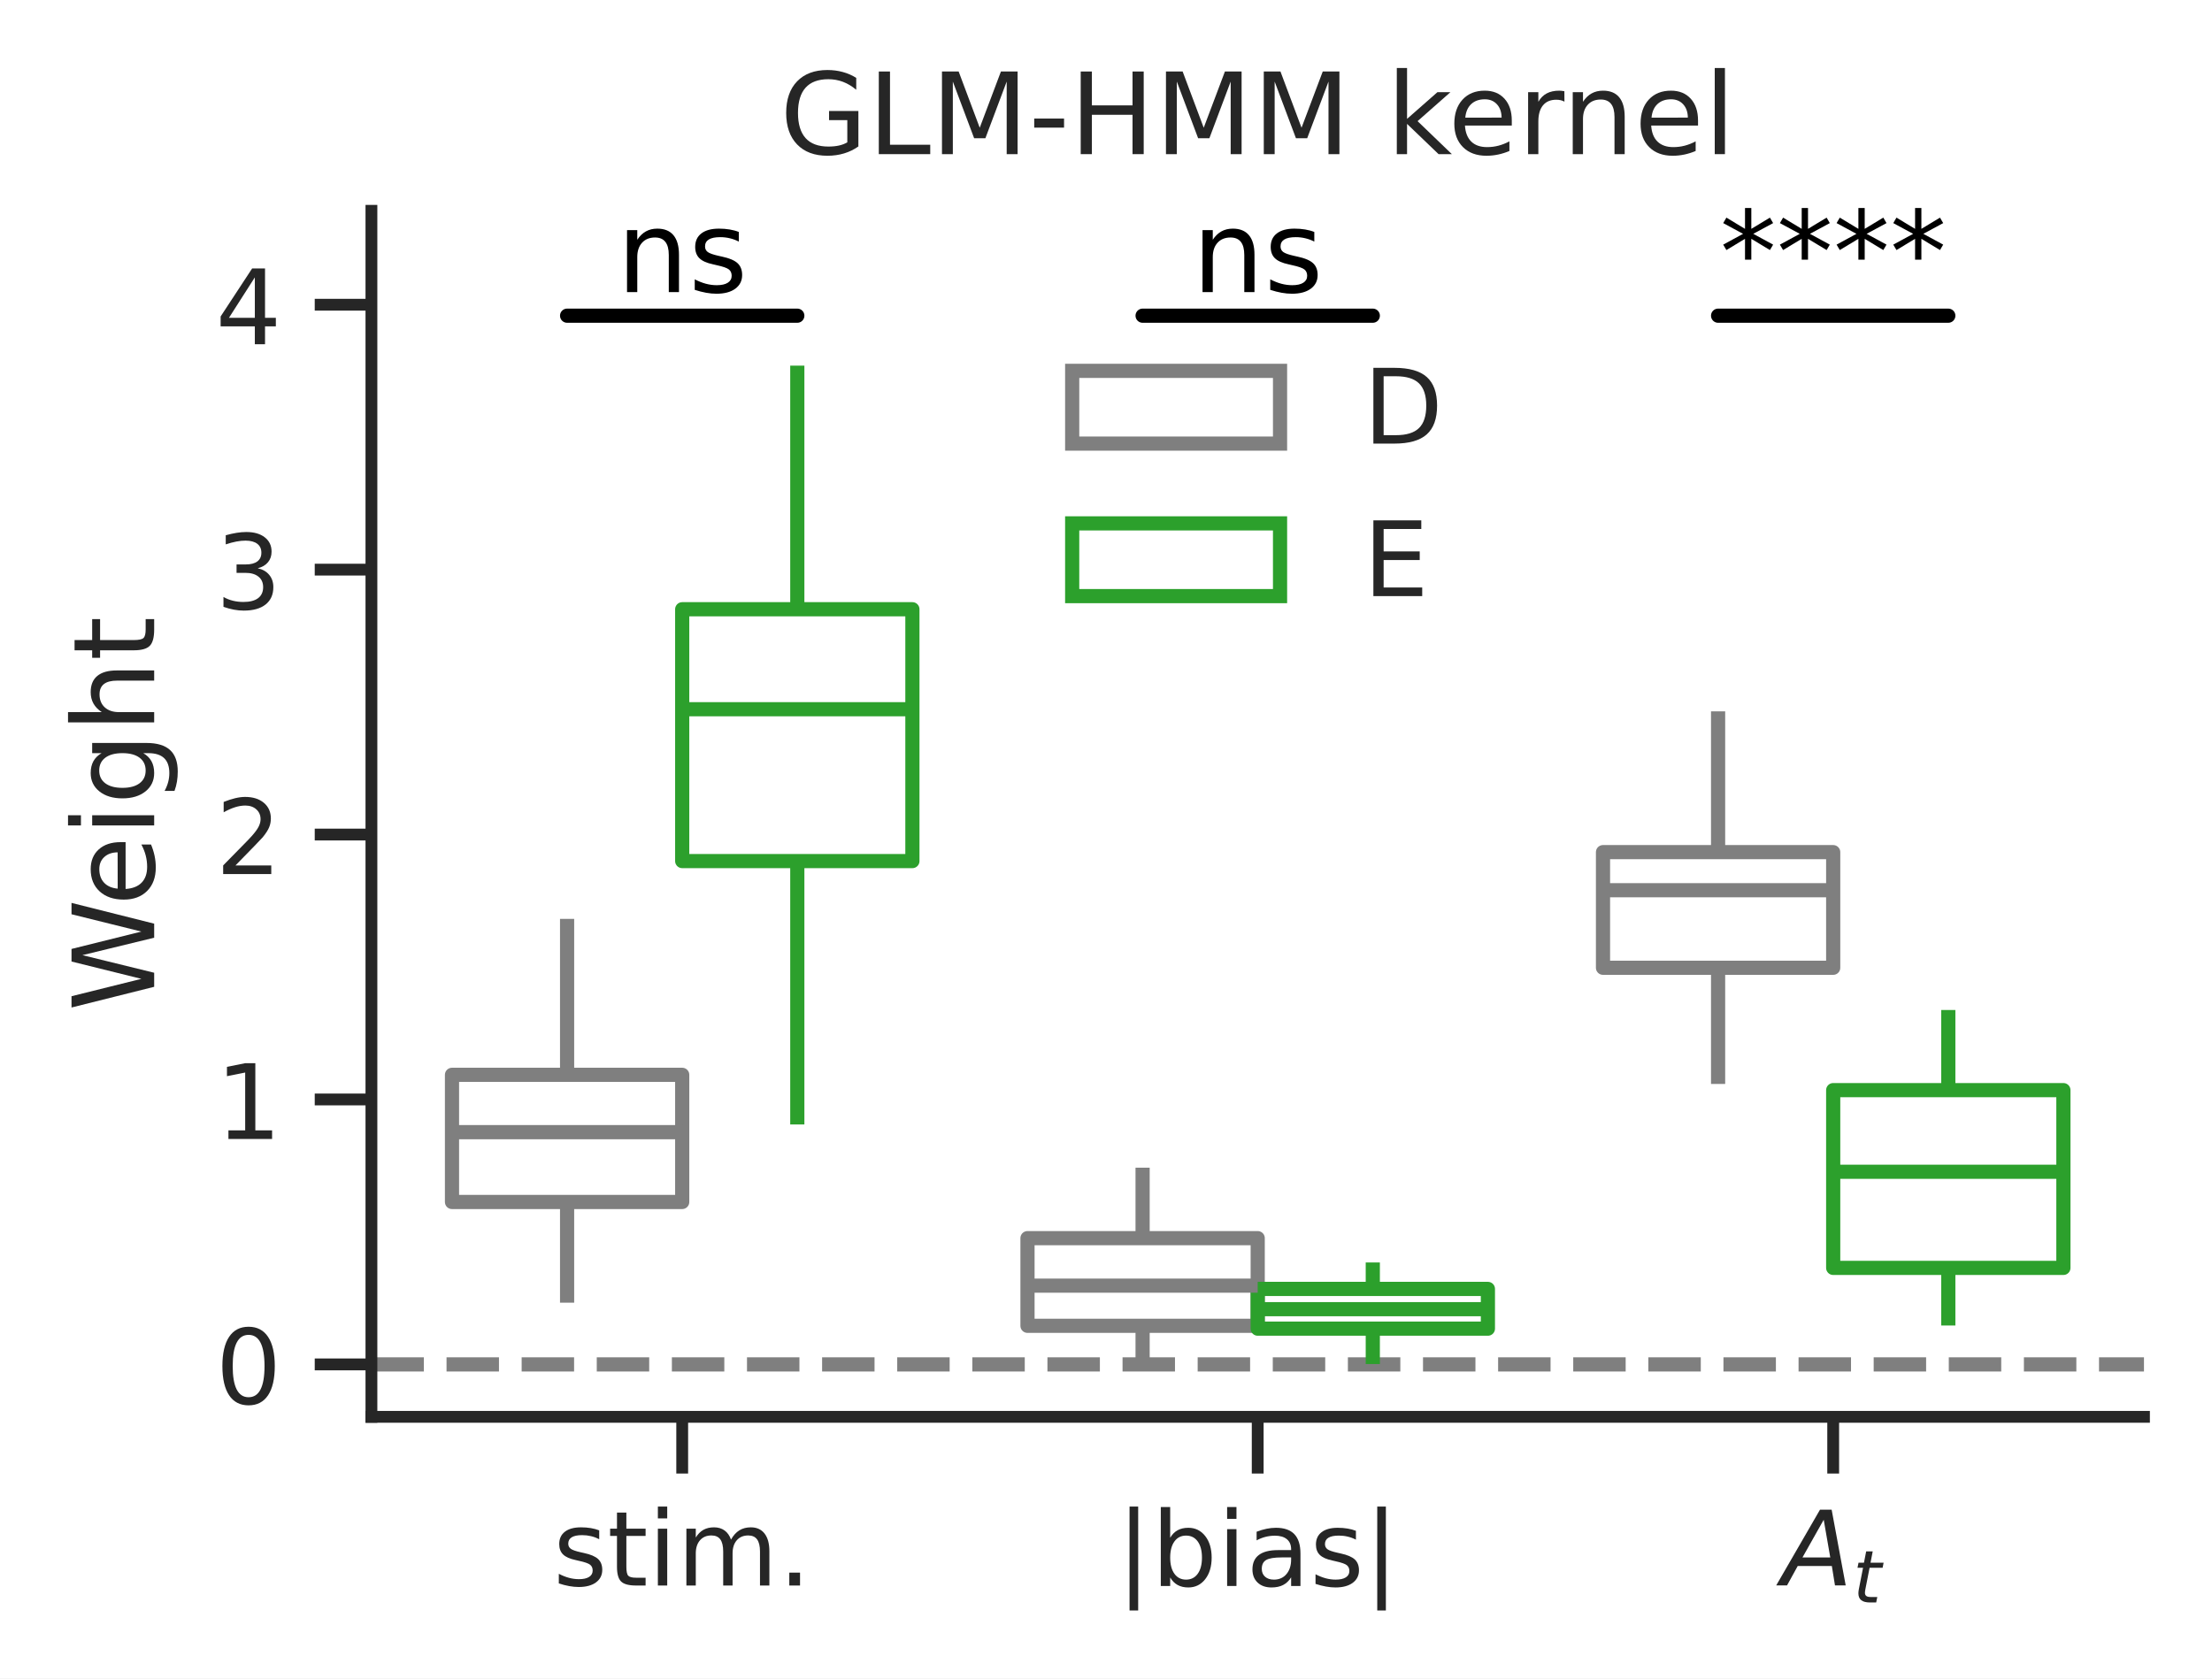
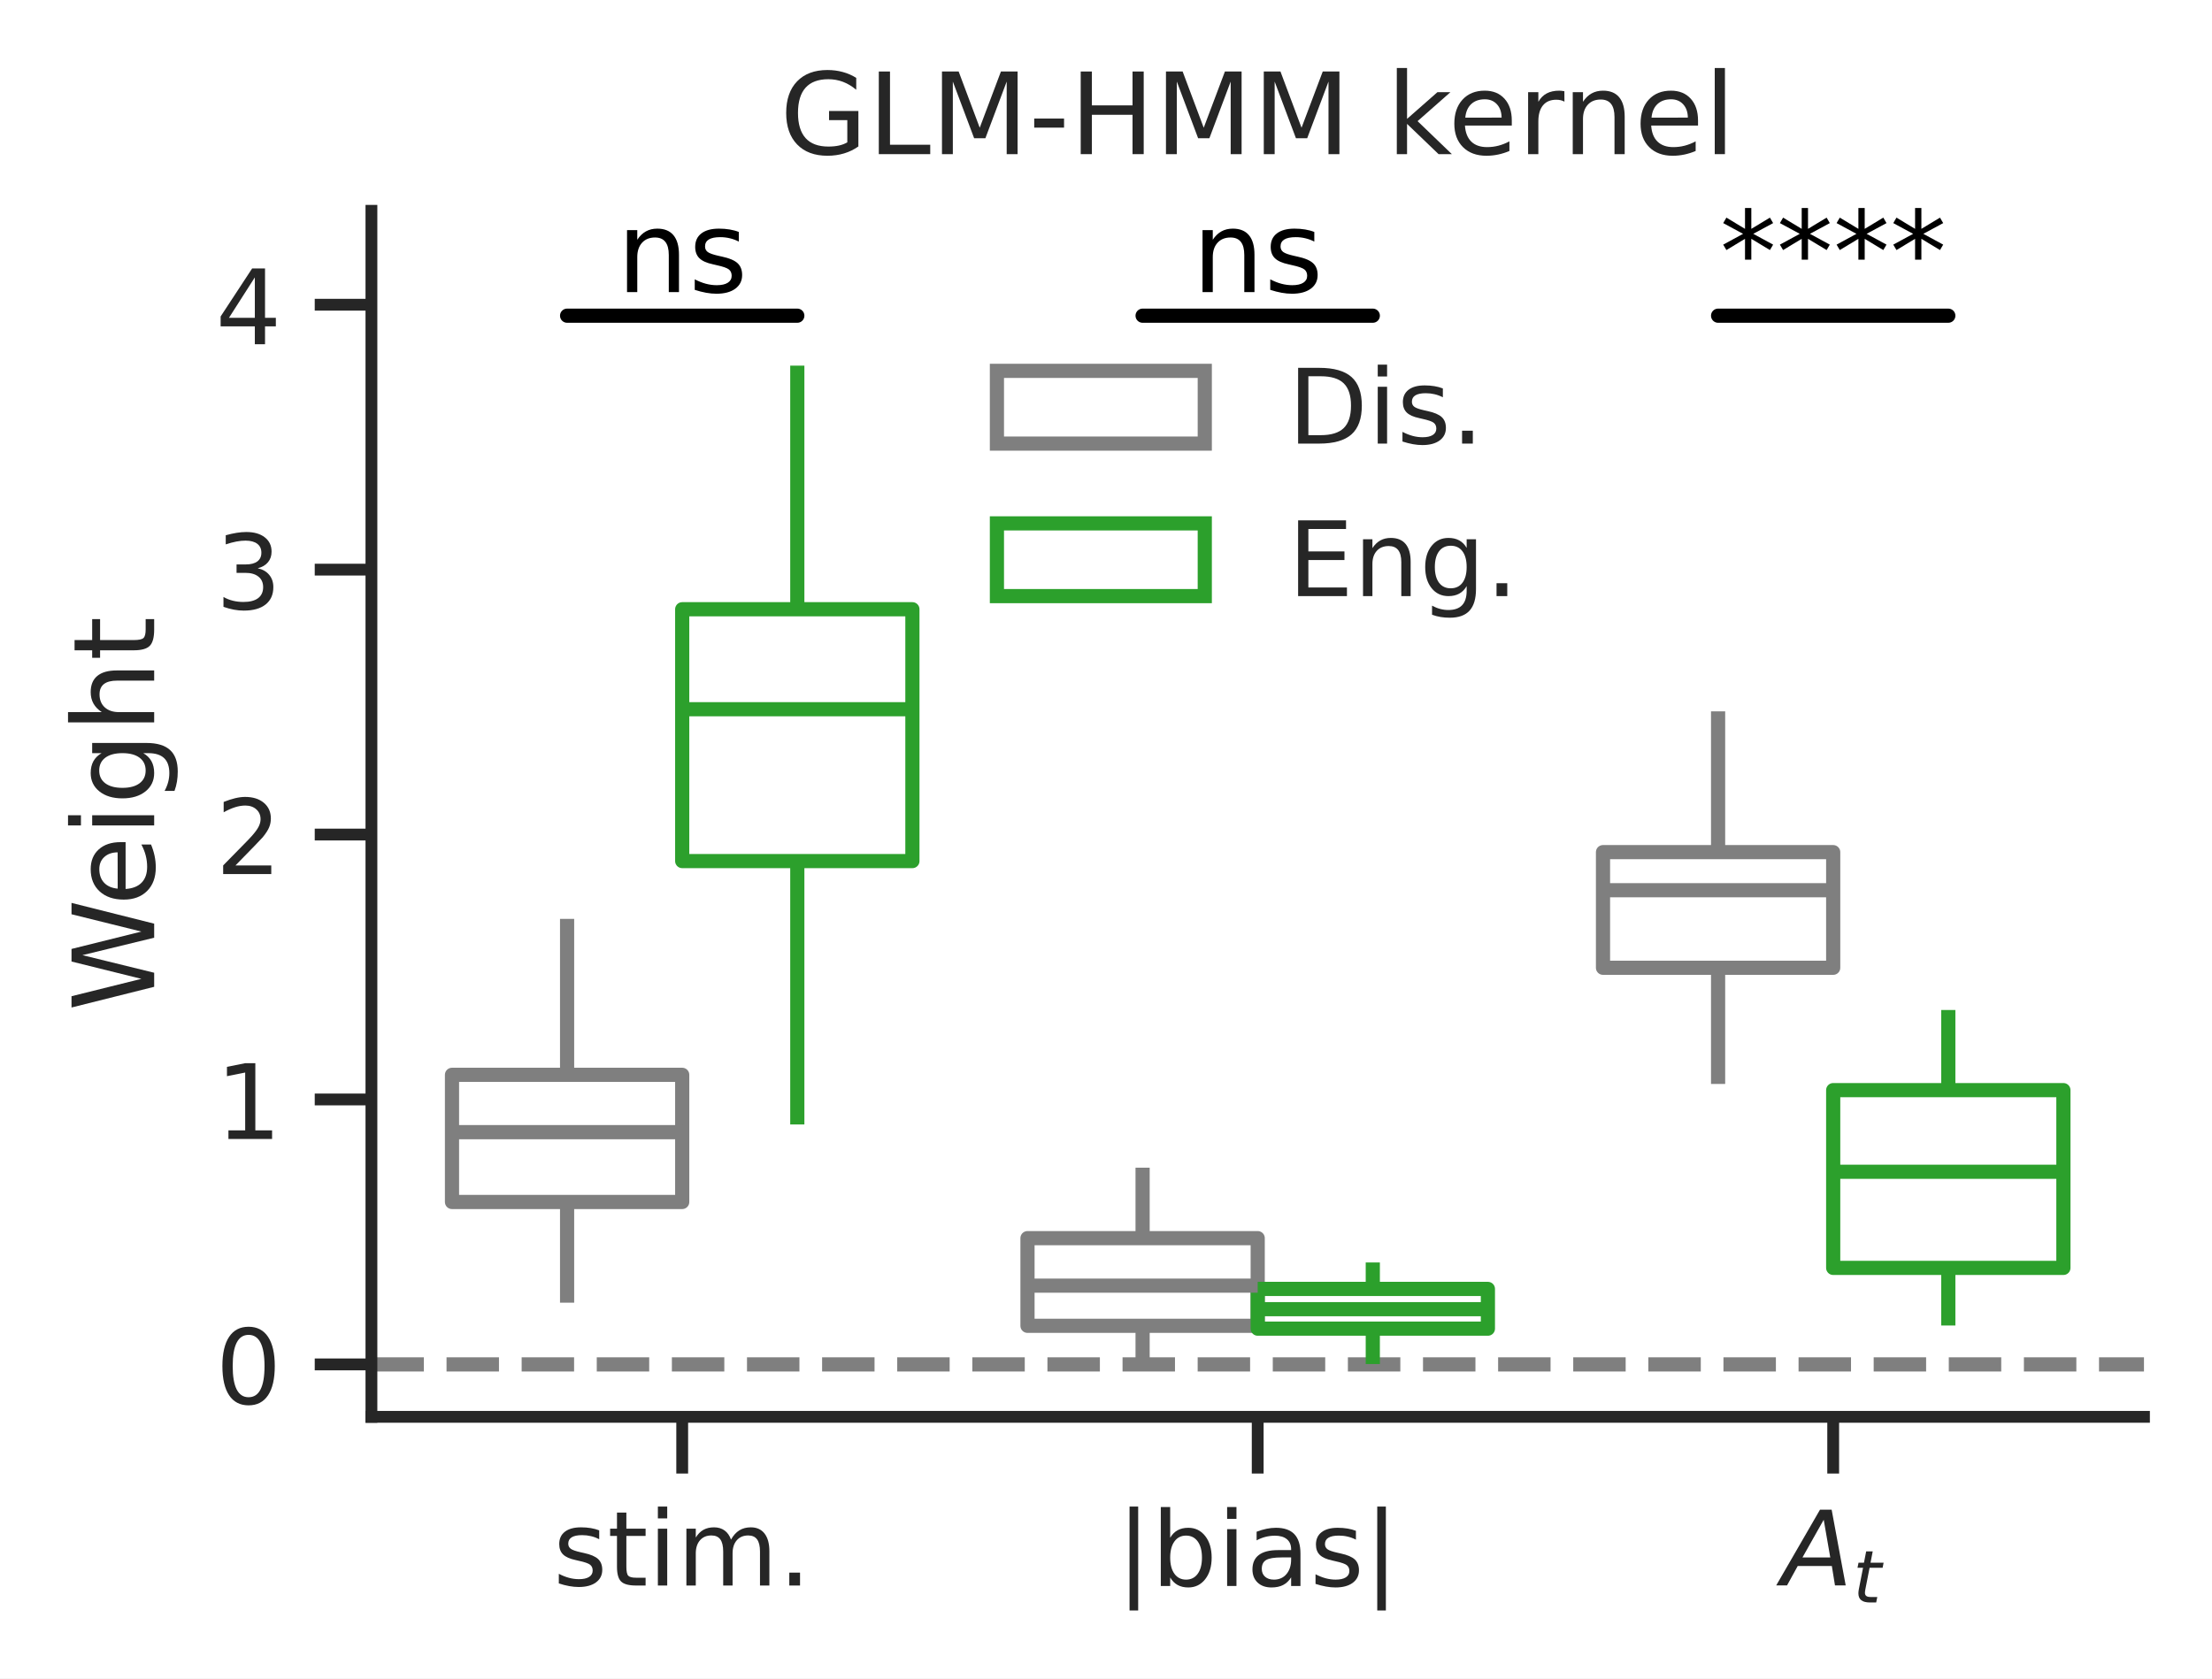
<svg xmlns="http://www.w3.org/2000/svg" xmlns:xlink="http://www.w3.org/1999/xlink" width="234.12pt" height="177.69pt" viewBox="0 0 234.12 177.69" version="1.1">
  <defs>
    <style type="text/css">*{stroke-linejoin: round; stroke-linecap: butt}</style>
  </defs>
  <g id="figure_1">
    <g id="patch_1">
      <path d="M 0 177.69  L 234.12 177.69  L 234.12 0  L 0 0  z " style="fill: #ffffff" />
    </g>
    <g id="axes_1">
      <g id="patch_2">
        <path d="M 39.312 149.99  L 226.92 149.99  L 226.92 22.318  L 39.312 22.318  z " style="fill: #ffffff" />
      </g>
      <g id="matplotlib.axis_1">
        <g id="xtick_1">
          <g id="line2d_1">
            <defs>
-               <path id="mebdfaa22c0" d="M 0 0  L 0 6  " style="stroke: #262626; stroke-width: 1.25" />
-             </defs>
-             <g>
-               <use xlink:href="#mebdfaa22c0" x="72.205" y="149.99" style="fill: #262626; stroke: #262626; stroke-width: 1.25" />
+               <path id="m00ff8c9d92" d="M 0 0  L 0 6  " style="stroke: #262626; stroke-width: 1.25" />
+             </defs>
+             <g>
+               <use xlink:href="#m00ff8c9d92" x="72.205" y="149.99" style="fill: #262626; stroke: #262626; stroke-width: 1.25" />
            </g>
          </g>
          <g id="text_1">
            <g style="fill: #262626" transform="translate(58.55003 167.8478) scale(0.11 -0.11)">
              <defs>
                <path id="DejaVuSans-73" d="M 2834 3397  L 2834 2853  Q 2591 2978 2328 3040  Q 2066 3103 1784 3103  Q 1356 3103 1142 2972  Q 928 2841 928 2578  Q 928 2378 1081 2264  Q 1234 2150 1697 2047  L 1894 2003  Q 2506 1872 2764 1633  Q 3022 1394 3022 966  Q 3022 478 2636 193  Q 2250 -91 1575 -91  Q 1294 -91 989 -36  Q 684 19 347 128  L 347 722  Q 666 556 975 473  Q 1284 391 1588 391  Q 1994 391 2212 530  Q 2431 669 2431 922  Q 2431 1156 2273 1281  Q 2116 1406 1581 1522  L 1381 1569  Q 847 1681 609 1914  Q 372 2147 372 2553  Q 372 3047 722 3315  Q 1072 3584 1716 3584  Q 2034 3584 2315 3537  Q 2597 3491 2834 3397  z " transform="scale(0.015625)" />
                <path id="DejaVuSans-74" d="M 1172 4494  L 1172 3500  L 2356 3500  L 2356 3053  L 1172 3053  L 1172 1153  Q 1172 725 1289 603  Q 1406 481 1766 481  L 2356 481  L 2356 0  L 1766 0  Q 1100 0 847 248  Q 594 497 594 1153  L 594 3053  L 172 3053  L 172 3500  L 594 3500  L 594 4494  L 1172 4494  z " transform="scale(0.015625)" />
                <path id="DejaVuSans-69" d="M 603 3500  L 1178 3500  L 1178 0  L 603 0  L 603 3500  z M 603 4863  L 1178 4863  L 1178 4134  L 603 4134  L 603 4863  z " transform="scale(0.015625)" />
                <path id="DejaVuSans-6d" d="M 3328 2828  Q 3544 3216 3844 3400  Q 4144 3584 4550 3584  Q 5097 3584 5394 3201  Q 5691 2819 5691 2113  L 5691 0  L 5113 0  L 5113 2094  Q 5113 2597 4934 2840  Q 4756 3084 4391 3084  Q 3944 3084 3684 2787  Q 3425 2491 3425 1978  L 3425 0  L 2847 0  L 2847 2094  Q 2847 2600 2669 2842  Q 2491 3084 2119 3084  Q 1678 3084 1418 2786  Q 1159 2488 1159 1978  L 1159 0  L 581 0  L 581 3500  L 1159 3500  L 1159 2956  Q 1356 3278 1631 3431  Q 1906 3584 2284 3584  Q 2666 3584 2933 3390  Q 3200 3197 3328 2828  z " transform="scale(0.015625)" />
                <path id="DejaVuSans-2e" d="M 684 794  L 1344 794  L 1344 0  L 684 0  L 684 794  z " transform="scale(0.015625)" />
              </defs>
              <use xlink:href="#DejaVuSans-73" />
              <use xlink:href="#DejaVuSans-74" transform="translate(52.09961 0)" />
              <use xlink:href="#DejaVuSans-69" transform="translate(91.30859 0)" />
              <use xlink:href="#DejaVuSans-6d" transform="translate(119.0918 0)" />
              <use xlink:href="#DejaVuSans-2e" transform="translate(216.5039 0)" />
            </g>
          </g>
        </g>
        <g id="xtick_2">
          <g id="line2d_2">
            <g>
-               <use xlink:href="#mebdfaa22c0" x="133.116" y="149.99" style="fill: #262626; stroke: #262626; stroke-width: 1.25" />
+               <use xlink:href="#m00ff8c9d92" x="133.116" y="149.99" style="fill: #262626; stroke: #262626; stroke-width: 1.25" />
            </g>
          </g>
          <g id="text_2">
            <g style="fill: #262626" transform="translate(118.1552 167.8959) scale(0.11 -0.11)">
              <defs>
                <path id="DejaVuSans-7c" d="M 1344 4891  L 1344 -1509  L 813 -1509  L 813 4891  L 1344 4891  z " transform="scale(0.015625)" />
                <path id="DejaVuSans-62" d="M 3116 1747  Q 3116 2381 2855 2742  Q 2594 3103 2138 3103  Q 1681 3103 1420 2742  Q 1159 2381 1159 1747  Q 1159 1113 1420 752  Q 1681 391 2138 391  Q 2594 391 2855 752  Q 3116 1113 3116 1747  z M 1159 2969  Q 1341 3281 1617 3432  Q 1894 3584 2278 3584  Q 2916 3584 3314 3078  Q 3713 2572 3713 1747  Q 3713 922 3314 415  Q 2916 -91 2278 -91  Q 1894 -91 1617 61  Q 1341 213 1159 525  L 1159 0  L 581 0  L 581 4863  L 1159 4863  L 1159 2969  z " transform="scale(0.015625)" />
                <path id="DejaVuSans-61" d="M 2194 1759  Q 1497 1759 1228 1600  Q 959 1441 959 1056  Q 959 750 1161 570  Q 1363 391 1709 391  Q 2188 391 2477 730  Q 2766 1069 2766 1631  L 2766 1759  L 2194 1759  z M 3341 1997  L 3341 0  L 2766 0  L 2766 531  Q 2569 213 2275 61  Q 1981 -91 1556 -91  Q 1019 -91 701 211  Q 384 513 384 1019  Q 384 1609 779 1909  Q 1175 2209 1959 2209  L 2766 2209  L 2766 2266  Q 2766 2663 2505 2880  Q 2244 3097 1772 3097  Q 1472 3097 1187 3025  Q 903 2953 641 2809  L 641 3341  Q 956 3463 1253 3523  Q 1550 3584 1831 3584  Q 2591 3584 2966 3190  Q 3341 2797 3341 1997  z " transform="scale(0.015625)" />
              </defs>
              <use xlink:href="#DejaVuSans-7c" />
              <use xlink:href="#DejaVuSans-62" transform="translate(33.69141 0)" />
              <use xlink:href="#DejaVuSans-69" transform="translate(97.16797 0)" />
              <use xlink:href="#DejaVuSans-61" transform="translate(124.9512 0)" />
              <use xlink:href="#DejaVuSans-73" transform="translate(186.2305 0)" />
              <use xlink:href="#DejaVuSans-7c" transform="translate(238.3301 0)" />
            </g>
          </g>
        </g>
        <g id="xtick_3">
          <g id="line2d_3">
            <g>
-               <use xlink:href="#mebdfaa22c0" x="194.027" y="149.99" style="fill: #262626; stroke: #262626; stroke-width: 1.25" />
+               <use xlink:href="#m00ff8c9d92" x="194.027" y="149.99" style="fill: #262626; stroke: #262626; stroke-width: 1.25" />
            </g>
          </g>
          <g id="text_3">
            <g style="fill: #262626" transform="translate(188.5824 167.8478) scale(0.11 -0.11)">
              <defs>
                <path id="DejaVuSans-Oblique-41" d="M 2356 4666  L 3072 4666  L 3938 0  L 3278 0  L 3084 1197  L 984 1197  L 325 0  L -341 0  L 2356 4666  z M 2584 4044  L 1275 1722  L 2988 1722  L 2584 4044  z " transform="scale(0.015625)" />
                <path id="DejaVuSans-Oblique-74" d="M 2706 3500  L 2619 3053  L 1472 3053  L 1100 1153  Q 1081 1047 1072 975  Q 1063 903 1063 863  Q 1063 663 1183 572  Q 1303 481 1569 481  L 2150 481  L 2053 0  L 1503 0  Q 991 0 739 200  Q 488 400 488 806  Q 488 878 497 964  Q 506 1050 525 1153  L 897 3053  L 409 3053  L 500 3500  L 978 3500  L 1172 4494  L 1747 4494  L 1556 3500  L 2706 3500  z " transform="scale(0.015625)" />
              </defs>
              <use xlink:href="#DejaVuSans-Oblique-41" transform="translate(0 0.09375)" />
              <use xlink:href="#DejaVuSans-Oblique-74" transform="translate(68.4082 -16.3125) scale(0.7)" />
            </g>
          </g>
        </g>
      </g>
      <g id="matplotlib.axis_2">
        <g id="ytick_1">
          <g id="line2d_4">
            <defs>
-               <path id="mcf49c0bccd" d="M 0 0  L -6 0  " style="stroke: #262626; stroke-width: 1.25" />
-             </defs>
-             <g>
-               <use xlink:href="#mcf49c0bccd" x="39.312" y="144.439" style="fill: #262626; stroke: #262626; stroke-width: 1.25" />
+               <path id="m78aee047bb" d="M 0 0  L -6 0  " style="stroke: #262626; stroke-width: 1.25" />
+             </defs>
+             <g>
+               <use xlink:href="#m78aee047bb" x="39.312" y="144.439" style="fill: #262626; stroke: #262626; stroke-width: 1.25" />
            </g>
          </g>
          <g id="text_4">
            <g style="fill: #262626" transform="translate(22.81375 148.6177) scale(0.11 -0.11)">
              <defs>
                <path id="DejaVuSans-30" d="M 2034 4250  Q 1547 4250 1301 3770  Q 1056 3291 1056 2328  Q 1056 1369 1301 889  Q 1547 409 2034 409  Q 2525 409 2770 889  Q 3016 1369 3016 2328  Q 3016 3291 2770 3770  Q 2525 4250 2034 4250  z M 2034 4750  Q 2819 4750 3233 4129  Q 3647 3509 3647 2328  Q 3647 1150 3233 529  Q 2819 -91 2034 -91  Q 1250 -91 836 529  Q 422 1150 422 2328  Q 422 3509 836 4129  Q 1250 4750 2034 4750  z " transform="scale(0.015625)" />
              </defs>
              <use xlink:href="#DejaVuSans-30" />
            </g>
          </g>
        </g>
        <g id="ytick_2">
          <g id="line2d_5">
            <g>
-               <use xlink:href="#mcf49c0bccd" x="39.312" y="116.394" style="fill: #262626; stroke: #262626; stroke-width: 1.25" />
+               <use xlink:href="#m78aee047bb" x="39.312" y="116.394" style="fill: #262626; stroke: #262626; stroke-width: 1.25" />
            </g>
          </g>
          <g id="text_5">
            <g style="fill: #262626" transform="translate(22.81375 120.5731) scale(0.11 -0.11)">
              <defs>
                <path id="DejaVuSans-31" d="M 794 531  L 1825 531  L 1825 4091  L 703 3866  L 703 4441  L 1819 4666  L 2450 4666  L 2450 531  L 3481 531  L 3481 0  L 794 0  L 794 531  z " transform="scale(0.015625)" />
              </defs>
              <use xlink:href="#DejaVuSans-31" />
            </g>
          </g>
        </g>
        <g id="ytick_3">
          <g id="line2d_6">
            <g>
-               <use xlink:href="#mcf49c0bccd" x="39.312" y="88.349" style="fill: #262626; stroke: #262626; stroke-width: 1.25" />
+               <use xlink:href="#m78aee047bb" x="39.312" y="88.349" style="fill: #262626; stroke: #262626; stroke-width: 1.25" />
            </g>
          </g>
          <g id="text_6">
            <g style="fill: #262626" transform="translate(22.81375 92.52846) scale(0.11 -0.11)">
              <defs>
                <path id="DejaVuSans-32" d="M 1228 531  L 3431 531  L 3431 0  L 469 0  L 469 531  Q 828 903 1448 1529  Q 2069 2156 2228 2338  Q 2531 2678 2651 2914  Q 2772 3150 2772 3378  Q 2772 3750 2511 3984  Q 2250 4219 1831 4219  Q 1534 4219 1204 4116  Q 875 4013 500 3803  L 500 4441  Q 881 4594 1212 4672  Q 1544 4750 1819 4750  Q 2544 4750 2975 4387  Q 3406 4025 3406 3419  Q 3406 3131 3298 2873  Q 3191 2616 2906 2266  Q 2828 2175 2409 1742  Q 1991 1309 1228 531  z " transform="scale(0.015625)" />
              </defs>
              <use xlink:href="#DejaVuSans-32" />
            </g>
          </g>
        </g>
        <g id="ytick_4">
          <g id="line2d_7">
            <g>
-               <use xlink:href="#mcf49c0bccd" x="39.312" y="60.305" style="fill: #262626; stroke: #262626; stroke-width: 1.25" />
+               <use xlink:href="#m78aee047bb" x="39.312" y="60.305" style="fill: #262626; stroke: #262626; stroke-width: 1.25" />
            </g>
          </g>
          <g id="text_7">
            <g style="fill: #262626" transform="translate(22.81375 64.48383) scale(0.11 -0.11)">
              <defs>
                <path id="DejaVuSans-33" d="M 2597 2516  Q 3050 2419 3304 2112  Q 3559 1806 3559 1356  Q 3559 666 3084 287  Q 2609 -91 1734 -91  Q 1441 -91 1130 -33  Q 819 25 488 141  L 488 750  Q 750 597 1062 519  Q 1375 441 1716 441  Q 2309 441 2620 675  Q 2931 909 2931 1356  Q 2931 1769 2642 2001  Q 2353 2234 1838 2234  L 1294 2234  L 1294 2753  L 1863 2753  Q 2328 2753 2575 2939  Q 2822 3125 2822 3475  Q 2822 3834 2567 4026  Q 2313 4219 1838 4219  Q 1578 4219 1281 4162  Q 984 4106 628 3988  L 628 4550  Q 988 4650 1302 4700  Q 1616 4750 1894 4750  Q 2613 4750 3031 4423  Q 3450 4097 3450 3541  Q 3450 3153 3228 2886  Q 3006 2619 2597 2516  z " transform="scale(0.015625)" />
              </defs>
              <use xlink:href="#DejaVuSans-33" />
            </g>
          </g>
        </g>
        <g id="ytick_5">
          <g id="line2d_8">
            <g>
-               <use xlink:href="#mcf49c0bccd" x="39.312" y="32.26" style="fill: #262626; stroke: #262626; stroke-width: 1.25" />
+               <use xlink:href="#m78aee047bb" x="39.312" y="32.26" style="fill: #262626; stroke: #262626; stroke-width: 1.25" />
            </g>
          </g>
          <g id="text_8">
            <g style="fill: #262626" transform="translate(22.81375 36.43919) scale(0.11 -0.11)">
              <defs>
                <path id="DejaVuSans-34" d="M 2419 4116  L 825 1625  L 2419 1625  L 2419 4116  z M 2253 4666  L 3047 4666  L 3047 1625  L 3713 1625  L 3713 1100  L 3047 1100  L 3047 0  L 2419 0  L 2419 1100  L 313 1100  L 313 1709  L 2253 4666  z " transform="scale(0.015625)" />
              </defs>
              <use xlink:href="#DejaVuSans-34" />
            </g>
          </g>
        </g>
        <g id="text_9">
          <g style="fill: #262626" transform="translate(16.31812 107.0563) rotate(-90) scale(0.12 -0.12)">
            <defs>
              <path id="DejaVuSans-57" d="M 213 4666  L 850 4666  L 1831 722  L 2809 4666  L 3519 4666  L 4500 722  L 5478 4666  L 6119 4666  L 4947 0  L 4153 0  L 3169 4050  L 2175 0  L 1381 0  L 213 4666  z " transform="scale(0.015625)" />
              <path id="DejaVuSans-65" d="M 3597 1894  L 3597 1613  L 953 1613  Q 991 1019 1311 708  Q 1631 397 2203 397  Q 2534 397 2845 478  Q 3156 559 3463 722  L 3463 178  Q 3153 47 2828 -22  Q 2503 -91 2169 -91  Q 1331 -91 842 396  Q 353 884 353 1716  Q 353 2575 817 3079  Q 1281 3584 2069 3584  Q 2775 3584 3186 3129  Q 3597 2675 3597 1894  z M 3022 2063  Q 3016 2534 2758 2815  Q 2500 3097 2075 3097  Q 1594 3097 1305 2825  Q 1016 2553 972 2059  L 3022 2063  z " transform="scale(0.015625)" />
              <path id="DejaVuSans-67" d="M 2906 1791  Q 2906 2416 2648 2759  Q 2391 3103 1925 3103  Q 1463 3103 1205 2759  Q 947 2416 947 1791  Q 947 1169 1205 825  Q 1463 481 1925 481  Q 2391 481 2648 825  Q 2906 1169 2906 1791  z M 3481 434  Q 3481 -459 3084 -895  Q 2688 -1331 1869 -1331  Q 1566 -1331 1297 -1286  Q 1028 -1241 775 -1147  L 775 -588  Q 1028 -725 1275 -790  Q 1522 -856 1778 -856  Q 2344 -856 2625 -561  Q 2906 -266 2906 331  L 2906 616  Q 2728 306 2450 153  Q 2172 0 1784 0  Q 1141 0 747 490  Q 353 981 353 1791  Q 353 2603 747 3093  Q 1141 3584 1784 3584  Q 2172 3584 2450 3431  Q 2728 3278 2906 2969  L 2906 3500  L 3481 3500  L 3481 434  z " transform="scale(0.015625)" />
              <path id="DejaVuSans-68" d="M 3513 2113  L 3513 0  L 2938 0  L 2938 2094  Q 2938 2591 2744 2837  Q 2550 3084 2163 3084  Q 1697 3084 1428 2787  Q 1159 2491 1159 1978  L 1159 0  L 581 0  L 581 4863  L 1159 4863  L 1159 2956  Q 1366 3272 1645 3428  Q 1925 3584 2291 3584  Q 2894 3584 3203 3211  Q 3513 2838 3513 2113  z " transform="scale(0.015625)" />
            </defs>
            <use xlink:href="#DejaVuSans-57" />
            <use xlink:href="#DejaVuSans-65" transform="translate(93.00195 0)" />
            <use xlink:href="#DejaVuSans-69" transform="translate(154.5254 0)" />
            <use xlink:href="#DejaVuSans-67" transform="translate(182.3086 0)" />
            <use xlink:href="#DejaVuSans-68" transform="translate(245.7852 0)" />
            <use xlink:href="#DejaVuSans-74" transform="translate(309.1641 0)" />
          </g>
        </g>
      </g>
      <g id="patch_3">
-         <path d="M 72.205 144.439  L 72.205 144.439  L 72.205 144.439  L 72.205 144.439  L 72.205 144.439  z " clip-path="url(#p1bc9a90495)" style="fill: none; stroke: #7f7f7f; stroke-width: 1.5; stroke-linejoin: miter" />
+         <path d="M 72.205 144.439  L 72.205 144.439  L 72.205 144.439  L 72.205 144.439  L 72.205 144.439  z " clip-path="url(#p31fee6484f)" style="fill: none; stroke: #7f7f7f; stroke-width: 1.5; stroke-linejoin: miter" />
      </g>
      <g id="patch_4">
-         <path d="M 72.205 144.439  L 72.205 144.439  L 72.205 144.439  L 72.205 144.439  L 72.205 144.439  z " clip-path="url(#p1bc9a90495)" style="fill: none; stroke: #2ca02c; stroke-width: 1.5; stroke-linejoin: miter" />
+         <path d="M 72.205 144.439  L 72.205 144.439  L 72.205 144.439  L 72.205 144.439  L 72.205 144.439  z " clip-path="url(#p31fee6484f)" style="fill: none; stroke: #2ca02c; stroke-width: 1.5; stroke-linejoin: miter" />
      </g>
      <g id="line2d_9">
-         <path d="M 39.312 144.439  L 226.92 144.439  " clip-path="url(#p1bc9a90495)" style="fill: none; stroke-dasharray: 5.55,2.4; stroke-dashoffset: 0; stroke: #7f7f7f; stroke-width: 1.5" />
+         <path d="M 39.312 144.439  L 226.92 144.439  " clip-path="url(#p31fee6484f)" style="fill: none; stroke-dasharray: 5.55,2.4; stroke-dashoffset: 0; stroke: #7f7f7f; stroke-width: 1.5" />
      </g>
      <g id="line2d_10">
-         <path d="M 47.84 127.246  L 72.205 127.246  L 72.205 113.784  L 47.84 113.784  L 47.84 127.246  " clip-path="url(#p1bc9a90495)" style="fill: none; stroke: #7f7f7f; stroke-width: 1.5; stroke-linecap: round" />
+         <path d="M 47.84 127.246  L 72.205 127.246  L 72.205 113.784  L 47.84 113.784  L 47.84 127.246  " clip-path="url(#p31fee6484f)" style="fill: none; stroke: #7f7f7f; stroke-width: 1.5; stroke-linecap: round" />
      </g>
      <g id="line2d_11">
-         <path d="M 60.022 127.246  L 60.022 137.904  " clip-path="url(#p1bc9a90495)" style="fill: none; stroke: #7f7f7f; stroke-width: 1.5" />
+         <path d="M 60.022 127.246  L 60.022 137.904  " clip-path="url(#p31fee6484f)" style="fill: none; stroke: #7f7f7f; stroke-width: 1.5" />
      </g>
      <g id="line2d_12">
-         <path d="M 60.022 113.784  L 60.022 97.274  " clip-path="url(#p1bc9a90495)" style="fill: none; stroke: #7f7f7f; stroke-width: 1.5" />
+         <path d="M 60.022 113.784  L 60.022 97.274  " clip-path="url(#p31fee6484f)" style="fill: none; stroke: #7f7f7f; stroke-width: 1.5" />
      </g>
      <g id="line2d_13">
-         <path d="M 108.751 140.354  L 133.116 140.354  L 133.116 131.074  L 108.751 131.074  L 108.751 140.354  " clip-path="url(#p1bc9a90495)" style="fill: none; stroke: #7f7f7f; stroke-width: 1.5; stroke-linecap: round" />
+         <path d="M 108.751 140.354  L 133.116 140.354  L 133.116 131.074  L 108.751 131.074  L 108.751 140.354  " clip-path="url(#p31fee6484f)" style="fill: none; stroke: #7f7f7f; stroke-width: 1.5; stroke-linecap: round" />
      </g>
      <g id="line2d_14">
-         <path d="M 120.934 140.354  L 120.934 144.397  " clip-path="url(#p1bc9a90495)" style="fill: none; stroke: #7f7f7f; stroke-width: 1.5" />
+         <path d="M 120.934 140.354  L 120.934 144.397  " clip-path="url(#p31fee6484f)" style="fill: none; stroke: #7f7f7f; stroke-width: 1.5" />
      </g>
      <g id="line2d_15">
-         <path d="M 120.934 131.074  L 120.934 123.616  " clip-path="url(#p1bc9a90495)" style="fill: none; stroke: #7f7f7f; stroke-width: 1.5" />
+         <path d="M 120.934 131.074  L 120.934 123.616  " clip-path="url(#p31fee6484f)" style="fill: none; stroke: #7f7f7f; stroke-width: 1.5" />
      </g>
      <g id="line2d_16">
-         <path d="M 169.663 102.45  L 194.027 102.45  L 194.027 90.21  L 169.663 90.21  L 169.663 102.45  " clip-path="url(#p1bc9a90495)" style="fill: none; stroke: #7f7f7f; stroke-width: 1.5; stroke-linecap: round" />
+         <path d="M 169.663 102.45  L 194.027 102.45  L 194.027 90.21  L 169.663 90.21  L 169.663 102.45  " clip-path="url(#p31fee6484f)" style="fill: none; stroke: #7f7f7f; stroke-width: 1.5; stroke-linecap: round" />
      </g>
      <g id="line2d_17">
-         <path d="M 181.845 102.45  L 181.845 114.75  " clip-path="url(#p1bc9a90495)" style="fill: none; stroke: #7f7f7f; stroke-width: 1.5" />
+         <path d="M 181.845 102.45  L 181.845 114.75  " clip-path="url(#p31fee6484f)" style="fill: none; stroke: #7f7f7f; stroke-width: 1.5" />
      </g>
      <g id="line2d_18">
-         <path d="M 181.845 90.21  L 181.845 75.307  " clip-path="url(#p1bc9a90495)" style="fill: none; stroke: #7f7f7f; stroke-width: 1.5" />
+         <path d="M 181.845 90.21  L 181.845 75.307  " clip-path="url(#p31fee6484f)" style="fill: none; stroke: #7f7f7f; stroke-width: 1.5" />
      </g>
      <g id="line2d_19">
-         <path d="M 72.205 91.155  L 96.569 91.155  L 96.569 64.496  L 72.205 64.496  L 72.205 91.155  " clip-path="url(#p1bc9a90495)" style="fill: none; stroke: #2ca02c; stroke-width: 1.5; stroke-linecap: round" />
+         <path d="M 72.205 91.155  L 96.569 91.155  L 96.569 64.496  L 72.205 64.496  L 72.205 91.155  " clip-path="url(#p31fee6484f)" style="fill: none; stroke: #2ca02c; stroke-width: 1.5; stroke-linecap: round" />
      </g>
      <g id="line2d_20">
-         <path d="M 84.387 91.155  L 84.387 119.042  " clip-path="url(#p1bc9a90495)" style="fill: none; stroke: #2ca02c; stroke-width: 1.5" />
+         <path d="M 84.387 91.155  L 84.387 119.042  " clip-path="url(#p31fee6484f)" style="fill: none; stroke: #2ca02c; stroke-width: 1.5" />
      </g>
      <g id="line2d_21">
-         <path d="M 84.387 64.496  L 84.387 38.707  " clip-path="url(#p1bc9a90495)" style="fill: none; stroke: #2ca02c; stroke-width: 1.5" />
+         <path d="M 84.387 64.496  L 84.387 38.707  " clip-path="url(#p31fee6484f)" style="fill: none; stroke: #2ca02c; stroke-width: 1.5" />
      </g>
      <g id="line2d_22">
-         <path d="M 133.116 140.655  L 157.481 140.655  L 157.481 136.448  L 133.116 136.448  L 133.116 140.655  " clip-path="url(#p1bc9a90495)" style="fill: none; stroke: #2ca02c; stroke-width: 1.5; stroke-linecap: round" />
+         <path d="M 133.116 140.655  L 157.481 140.655  L 157.481 136.448  L 133.116 136.448  L 133.116 140.655  " clip-path="url(#p31fee6484f)" style="fill: none; stroke: #2ca02c; stroke-width: 1.5; stroke-linecap: round" />
      </g>
      <g id="line2d_23">
-         <path d="M 145.298 140.655  L 145.298 144.397  " clip-path="url(#p1bc9a90495)" style="fill: none; stroke: #2ca02c; stroke-width: 1.5" />
+         <path d="M 145.298 140.655  L 145.298 144.397  " clip-path="url(#p31fee6484f)" style="fill: none; stroke: #2ca02c; stroke-width: 1.5" />
      </g>
      <g id="line2d_24">
-         <path d="M 145.298 136.448  L 145.298 133.648  " clip-path="url(#p1bc9a90495)" style="fill: none; stroke: #2ca02c; stroke-width: 1.5" />
+         <path d="M 145.298 136.448  L 145.298 133.648  " clip-path="url(#p31fee6484f)" style="fill: none; stroke: #2ca02c; stroke-width: 1.5" />
      </g>
      <g id="line2d_25">
-         <path d="M 194.027 134.223  L 218.392 134.223  L 218.392 115.404  L 194.027 115.404  L 194.027 134.223  " clip-path="url(#p1bc9a90495)" style="fill: none; stroke: #2ca02c; stroke-width: 1.5; stroke-linecap: round" />
+         <path d="M 194.027 134.223  L 218.392 134.223  L 218.392 115.404  L 194.027 115.404  L 194.027 134.223  " clip-path="url(#p31fee6484f)" style="fill: none; stroke: #2ca02c; stroke-width: 1.5; stroke-linecap: round" />
      </g>
      <g id="line2d_26">
-         <path d="M 206.21 134.223  L 206.21 140.321  " clip-path="url(#p1bc9a90495)" style="fill: none; stroke: #2ca02c; stroke-width: 1.5" />
+         <path d="M 206.21 134.223  L 206.21 140.321  " clip-path="url(#p31fee6484f)" style="fill: none; stroke: #2ca02c; stroke-width: 1.5" />
      </g>
      <g id="line2d_27">
-         <path d="M 206.21 115.404  L 206.21 106.92  " clip-path="url(#p1bc9a90495)" style="fill: none; stroke: #2ca02c; stroke-width: 1.5" />
+         <path d="M 206.21 115.404  L 206.21 106.92  " clip-path="url(#p31fee6484f)" style="fill: none; stroke: #2ca02c; stroke-width: 1.5" />
      </g>
      <g id="line2d_28">
-         <path d="M 60.022 33.42  L 84.387 33.42  " clip-path="url(#p1bc9a90495)" style="fill: none; stroke: #000000; stroke-width: 1.5; stroke-linecap: round" />
+         <path d="M 60.022 33.42  L 84.387 33.42  " clip-path="url(#p31fee6484f)" style="fill: none; stroke: #000000; stroke-width: 1.5; stroke-linecap: round" />
      </g>
      <g id="line2d_29">
-         <path d="M 120.934 33.42  L 145.298 33.42  " clip-path="url(#p1bc9a90495)" style="fill: none; stroke: #000000; stroke-width: 1.5; stroke-linecap: round" />
+         <path d="M 120.934 33.42  L 145.298 33.42  " clip-path="url(#p31fee6484f)" style="fill: none; stroke: #000000; stroke-width: 1.5; stroke-linecap: round" />
      </g>
      <g id="line2d_30">
-         <path d="M 181.845 33.42  L 206.21 33.42  " clip-path="url(#p1bc9a90495)" style="fill: none; stroke: #000000; stroke-width: 1.5; stroke-linecap: round" />
+         <path d="M 181.845 33.42  L 206.21 33.42  " clip-path="url(#p31fee6484f)" style="fill: none; stroke: #000000; stroke-width: 1.5; stroke-linecap: round" />
      </g>
      <g id="line2d_31">
-         <path d="M 47.84 119.854  L 72.205 119.854  " clip-path="url(#p1bc9a90495)" style="fill: none; stroke: #7f7f7f; stroke-width: 1.5" />
+         <path d="M 47.84 119.854  L 72.205 119.854  " clip-path="url(#p31fee6484f)" style="fill: none; stroke: #7f7f7f; stroke-width: 1.5" />
      </g>
      <g id="line2d_32">
-         <path d="M 108.751 136.103  L 133.116 136.103  " clip-path="url(#p1bc9a90495)" style="fill: none; stroke: #7f7f7f; stroke-width: 1.5" />
+         <path d="M 108.751 136.103  L 133.116 136.103  " clip-path="url(#p31fee6484f)" style="fill: none; stroke: #7f7f7f; stroke-width: 1.5" />
      </g>
      <g id="line2d_33">
-         <path d="M 169.663 94.243  L 194.027 94.243  " clip-path="url(#p1bc9a90495)" style="fill: none; stroke: #7f7f7f; stroke-width: 1.5" />
+         <path d="M 169.663 94.243  L 194.027 94.243  " clip-path="url(#p31fee6484f)" style="fill: none; stroke: #7f7f7f; stroke-width: 1.5" />
      </g>
      <g id="line2d_34">
-         <path d="M 72.205 75.081  L 96.569 75.081  " clip-path="url(#p1bc9a90495)" style="fill: none; stroke: #2ca02c; stroke-width: 1.5" />
+         <path d="M 72.205 75.081  L 96.569 75.081  " clip-path="url(#p31fee6484f)" style="fill: none; stroke: #2ca02c; stroke-width: 1.5" />
      </g>
      <g id="line2d_35">
-         <path d="M 133.116 138.591  L 157.481 138.591  " clip-path="url(#p1bc9a90495)" style="fill: none; stroke: #2ca02c; stroke-width: 1.5" />
+         <path d="M 133.116 138.591  L 157.481 138.591  " clip-path="url(#p31fee6484f)" style="fill: none; stroke: #2ca02c; stroke-width: 1.5" />
      </g>
      <g id="line2d_36">
-         <path d="M 194.027 124.046  L 218.392 124.046  " clip-path="url(#p1bc9a90495)" style="fill: none; stroke: #2ca02c; stroke-width: 1.5" />
+         <path d="M 194.027 124.046  L 218.392 124.046  " clip-path="url(#p31fee6484f)" style="fill: none; stroke: #2ca02c; stroke-width: 1.5" />
      </g>
      <g id="patch_5">
        <path d="M 39.312 149.99  L 39.312 22.318  " style="fill: none; stroke: #262626; stroke-width: 1.25; stroke-linejoin: miter; stroke-linecap: square" />
      </g>
      <g id="patch_6">
        <path d="M 39.312 149.99  L 226.92 149.99  " style="fill: none; stroke: #262626; stroke-width: 1.25; stroke-linejoin: miter; stroke-linecap: square" />
      </g>
      <g id="text_10">
        <g transform="translate(65.27652 30.92436) scale(0.12 -0.12)">
          <defs>
            <path id="DejaVuSans-6e" d="M 3513 2113  L 3513 0  L 2938 0  L 2938 2094  Q 2938 2591 2744 2837  Q 2550 3084 2163 3084  Q 1697 3084 1428 2787  Q 1159 2491 1159 1978  L 1159 0  L 581 0  L 581 3500  L 1159 3500  L 1159 2956  Q 1366 3272 1645 3428  Q 1925 3584 2291 3584  Q 2894 3584 3203 3211  Q 3513 2838 3513 2113  z " transform="scale(0.015625)" />
          </defs>
          <use xlink:href="#DejaVuSans-6e" />
          <use xlink:href="#DejaVuSans-73" transform="translate(63.37891 0)" />
        </g>
      </g>
      <g id="text_11">
        <g transform="translate(126.1879 30.92436) scale(0.12 -0.12)">
          <use xlink:href="#DejaVuSans-6e" />
          <use xlink:href="#DejaVuSans-73" transform="translate(63.37891 0)" />
        </g>
      </g>
      <g id="text_12">
        <g transform="translate(182.0274 30.92436) scale(0.12 -0.12)">
          <defs>
            <path id="DejaVuSans-2a" d="M 3009 3897  L 1888 3291  L 3009 2681  L 2828 2375  L 1778 3009  L 1778 1831  L 1422 1831  L 1422 3009  L 372 2375  L 191 2681  L 1313 3291  L 191 3897  L 372 4206  L 1422 3572  L 1422 4750  L 1778 4750  L 1778 3572  L 2828 4206  L 3009 3897  z " transform="scale(0.015625)" />
          </defs>
          <use xlink:href="#DejaVuSans-2a" />
          <use xlink:href="#DejaVuSans-2a" transform="translate(50 0)" />
          <use xlink:href="#DejaVuSans-2a" transform="translate(100 0)" />
          <use xlink:href="#DejaVuSans-2a" transform="translate(150 0)" />
        </g>
      </g>
      <g id="text_13">
        <g style="fill: #262626" transform="translate(82.53789 16.31812) scale(0.12 -0.12)">
          <defs>
            <path id="DejaVuSans-47" d="M 3809 666  L 3809 1919  L 2778 1919  L 2778 2438  L 4434 2438  L 4434 434  Q 4069 175 3628 42  Q 3188 -91 2688 -91  Q 1594 -91 976 548  Q 359 1188 359 2328  Q 359 3472 976 4111  Q 1594 4750 2688 4750  Q 3144 4750 3555 4637  Q 3966 4525 4313 4306  L 4313 3634  Q 3963 3931 3569 4081  Q 3175 4231 2741 4231  Q 1884 4231 1454 3753  Q 1025 3275 1025 2328  Q 1025 1384 1454 906  Q 1884 428 2741 428  Q 3075 428 3337 486  Q 3600 544 3809 666  z " transform="scale(0.015625)" />
            <path id="DejaVuSans-4c" d="M 628 4666  L 1259 4666  L 1259 531  L 3531 531  L 3531 0  L 628 0  L 628 4666  z " transform="scale(0.015625)" />
            <path id="DejaVuSans-4d" d="M 628 4666  L 1569 4666  L 2759 1491  L 3956 4666  L 4897 4666  L 4897 0  L 4281 0  L 4281 4097  L 3078 897  L 2444 897  L 1241 4097  L 1241 0  L 628 0  L 628 4666  z " transform="scale(0.015625)" />
            <path id="DejaVuSans-2d" d="M 313 2009  L 1997 2009  L 1997 1497  L 313 1497  L 313 2009  z " transform="scale(0.015625)" />
            <path id="DejaVuSans-48" d="M 628 4666  L 1259 4666  L 1259 2753  L 3553 2753  L 3553 4666  L 4184 4666  L 4184 0  L 3553 0  L 3553 2222  L 1259 2222  L 1259 0  L 628 0  L 628 4666  z " transform="scale(0.015625)" />
            <path id="DejaVuSans-20" transform="scale(0.015625)" />
            <path id="DejaVuSans-6b" d="M 581 4863  L 1159 4863  L 1159 1991  L 2875 3500  L 3609 3500  L 1753 1863  L 3688 0  L 2938 0  L 1159 1709  L 1159 0  L 581 0  L 581 4863  z " transform="scale(0.015625)" />
            <path id="DejaVuSans-72" d="M 2631 2963  Q 2534 3019 2420 3045  Q 2306 3072 2169 3072  Q 1681 3072 1420 2755  Q 1159 2438 1159 1844  L 1159 0  L 581 0  L 581 3500  L 1159 3500  L 1159 2956  Q 1341 3275 1631 3429  Q 1922 3584 2338 3584  Q 2397 3584 2469 3576  Q 2541 3569 2628 3553  L 2631 2963  z " transform="scale(0.015625)" />
            <path id="DejaVuSans-6c" d="M 603 4863  L 1178 4863  L 1178 0  L 603 0  L 603 4863  z " transform="scale(0.015625)" />
          </defs>
          <use xlink:href="#DejaVuSans-47" />
          <use xlink:href="#DejaVuSans-4c" transform="translate(77.49023 0)" />
          <use xlink:href="#DejaVuSans-4d" transform="translate(133.2031 0)" />
          <use xlink:href="#DejaVuSans-2d" transform="translate(219.4824 0)" />
          <use xlink:href="#DejaVuSans-48" transform="translate(255.5664 0)" />
          <use xlink:href="#DejaVuSans-4d" transform="translate(330.7617 0)" />
          <use xlink:href="#DejaVuSans-4d" transform="translate(417.041 0)" />
          <use xlink:href="#DejaVuSans-20" transform="translate(503.3203 0)" />
          <use xlink:href="#DejaVuSans-6b" transform="translate(535.1074 0)" />
          <use xlink:href="#DejaVuSans-65" transform="translate(589.3926 0)" />
          <use xlink:href="#DejaVuSans-72" transform="translate(650.916 0)" />
          <use xlink:href="#DejaVuSans-6e" transform="translate(690.2793 0)" />
          <use xlink:href="#DejaVuSans-65" transform="translate(753.6582 0)" />
          <use xlink:href="#DejaVuSans-6c" transform="translate(815.1816 0)" />
        </g>
      </g>
      <g id="legend_1">
        <g id="patch_7">
-           <path d="M 113.481 46.96  L 135.481 46.96  L 135.481 39.26  L 113.481 39.26  L 113.481 46.96  z " style="fill: none; stroke: #7f7f7f; stroke-width: 1.5; stroke-linejoin: miter" />
+           <path d="M 105.515 46.96  L 127.515 46.96  L 127.515 39.26  L 105.515 39.26  L 105.515 46.96  z " style="fill: none; stroke: #7f7f7f; stroke-width: 1.5; stroke-linejoin: miter" />
        </g>
        <g id="text_14">
-           <g style="fill: #262626" transform="translate(144.281 46.95998) scale(0.11 -0.11)">
+           <g style="fill: #262626" transform="translate(136.3155 46.95998) scale(0.11 -0.11)">
            <defs>
              <path id="DejaVuSans-44" d="M 1259 4147  L 1259 519  L 2022 519  Q 2988 519 3436 956  Q 3884 1394 3884 2338  Q 3884 3275 3436 3711  Q 2988 4147 2022 4147  L 1259 4147  z M 628 4666  L 1925 4666  Q 3281 4666 3915 4102  Q 4550 3538 4550 2338  Q 4550 1131 3912 565  Q 3275 0 1925 0  L 628 0  L 628 4666  z " transform="scale(0.015625)" />
            </defs>
            <use xlink:href="#DejaVuSans-44" />
+             <use xlink:href="#DejaVuSans-69" transform="translate(77.00195 0)" />
+             <use xlink:href="#DejaVuSans-73" transform="translate(104.7852 0)" />
+             <use xlink:href="#DejaVuSans-2e" transform="translate(156.8848 0)" />
          </g>
        </g>
        <g id="patch_8">
-           <path d="M 113.481 63.106  L 135.481 63.106  L 135.481 55.406  L 113.481 55.406  L 113.481 63.106  z " style="fill: none; stroke: #2ca02c; stroke-width: 1.5; stroke-linejoin: miter" />
+           <path d="M 105.515 63.106  L 127.515 63.106  L 127.515 55.406  L 105.515 55.406  L 105.515 63.106  z " style="fill: none; stroke: #2ca02c; stroke-width: 1.5; stroke-linejoin: miter" />
        </g>
        <g id="text_15">
-           <g style="fill: #262626" transform="translate(144.281 63.10591) scale(0.11 -0.11)">
+           <g style="fill: #262626" transform="translate(136.3155 63.10591) scale(0.11 -0.11)">
            <defs>
              <path id="DejaVuSans-45" d="M 628 4666  L 3578 4666  L 3578 4134  L 1259 4134  L 1259 2753  L 3481 2753  L 3481 2222  L 1259 2222  L 1259 531  L 3634 531  L 3634 0  L 628 0  L 628 4666  z " transform="scale(0.015625)" />
            </defs>
            <use xlink:href="#DejaVuSans-45" />
+             <use xlink:href="#DejaVuSans-6e" transform="translate(63.18359 0)" />
+             <use xlink:href="#DejaVuSans-67" transform="translate(126.5625 0)" />
+             <use xlink:href="#DejaVuSans-2e" transform="translate(190.0391 0)" />
          </g>
        </g>
      </g>
    </g>
  </g>
  <defs>
-     <clipPath id="p1bc9a90495">
+     <clipPath id="p31fee6484f">
      <rect x="39.312" y="22.318" width="187.607" height="127.671" />
    </clipPath>
  </defs>
</svg>
